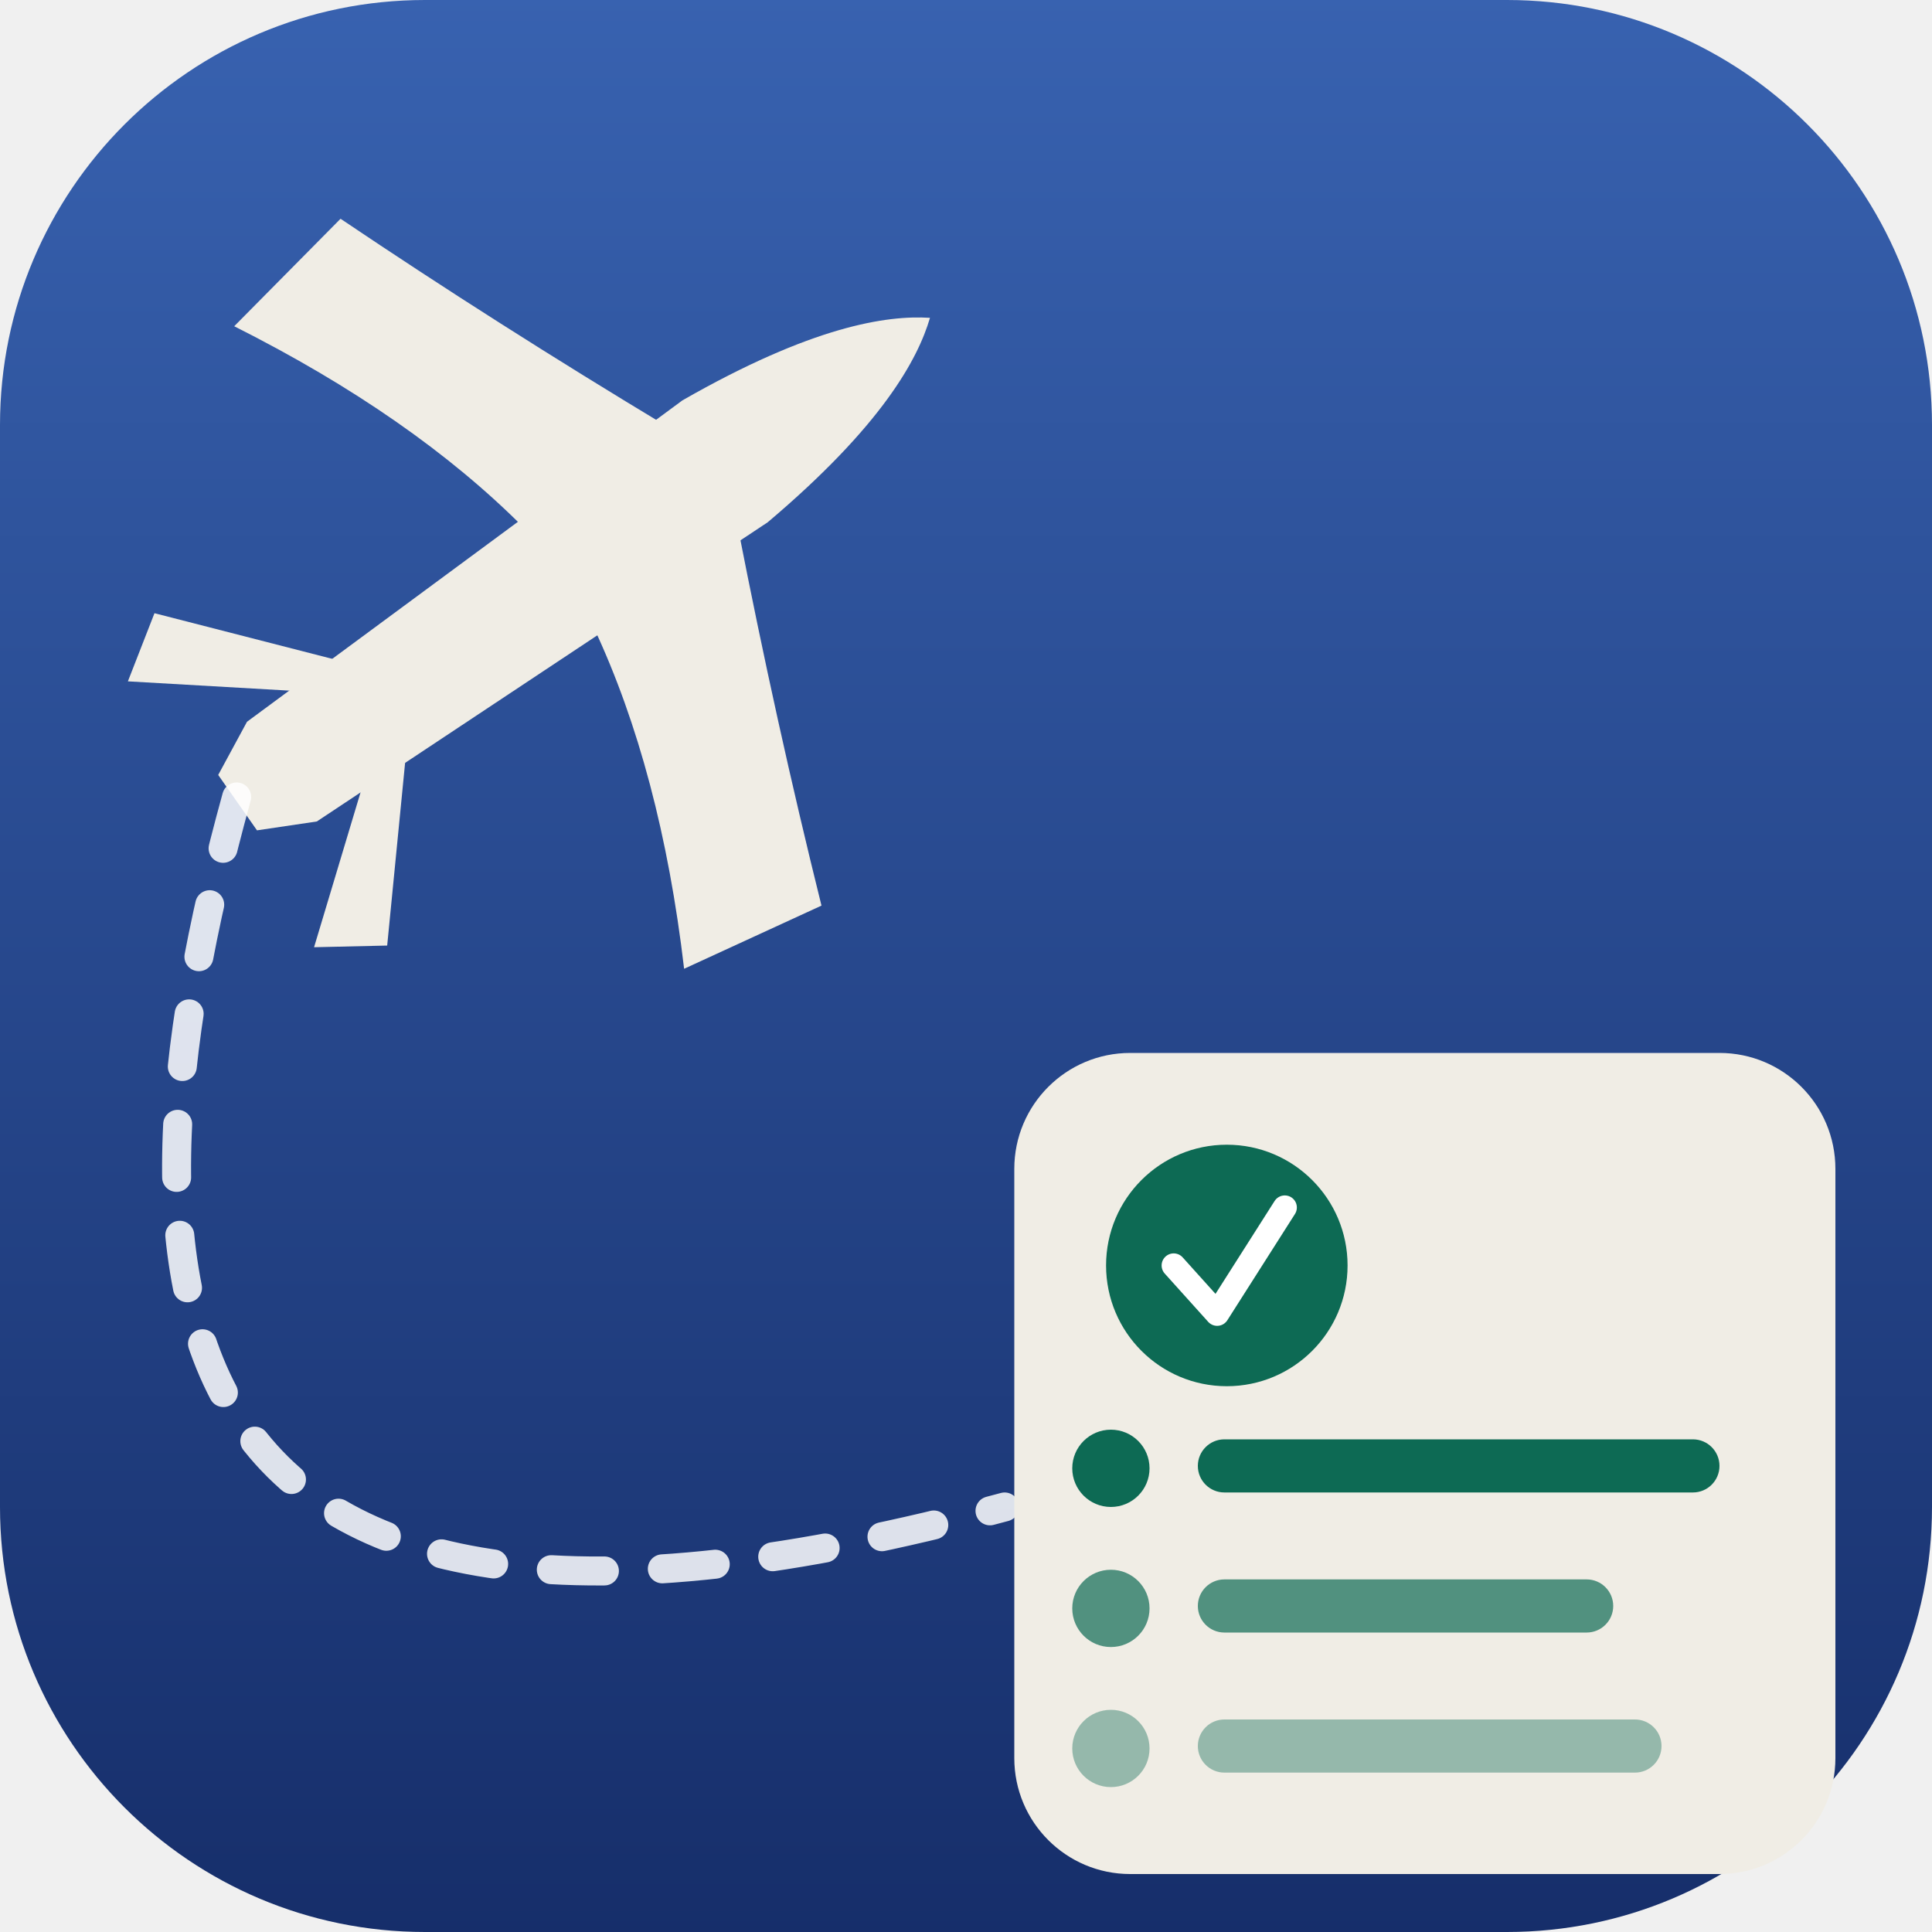
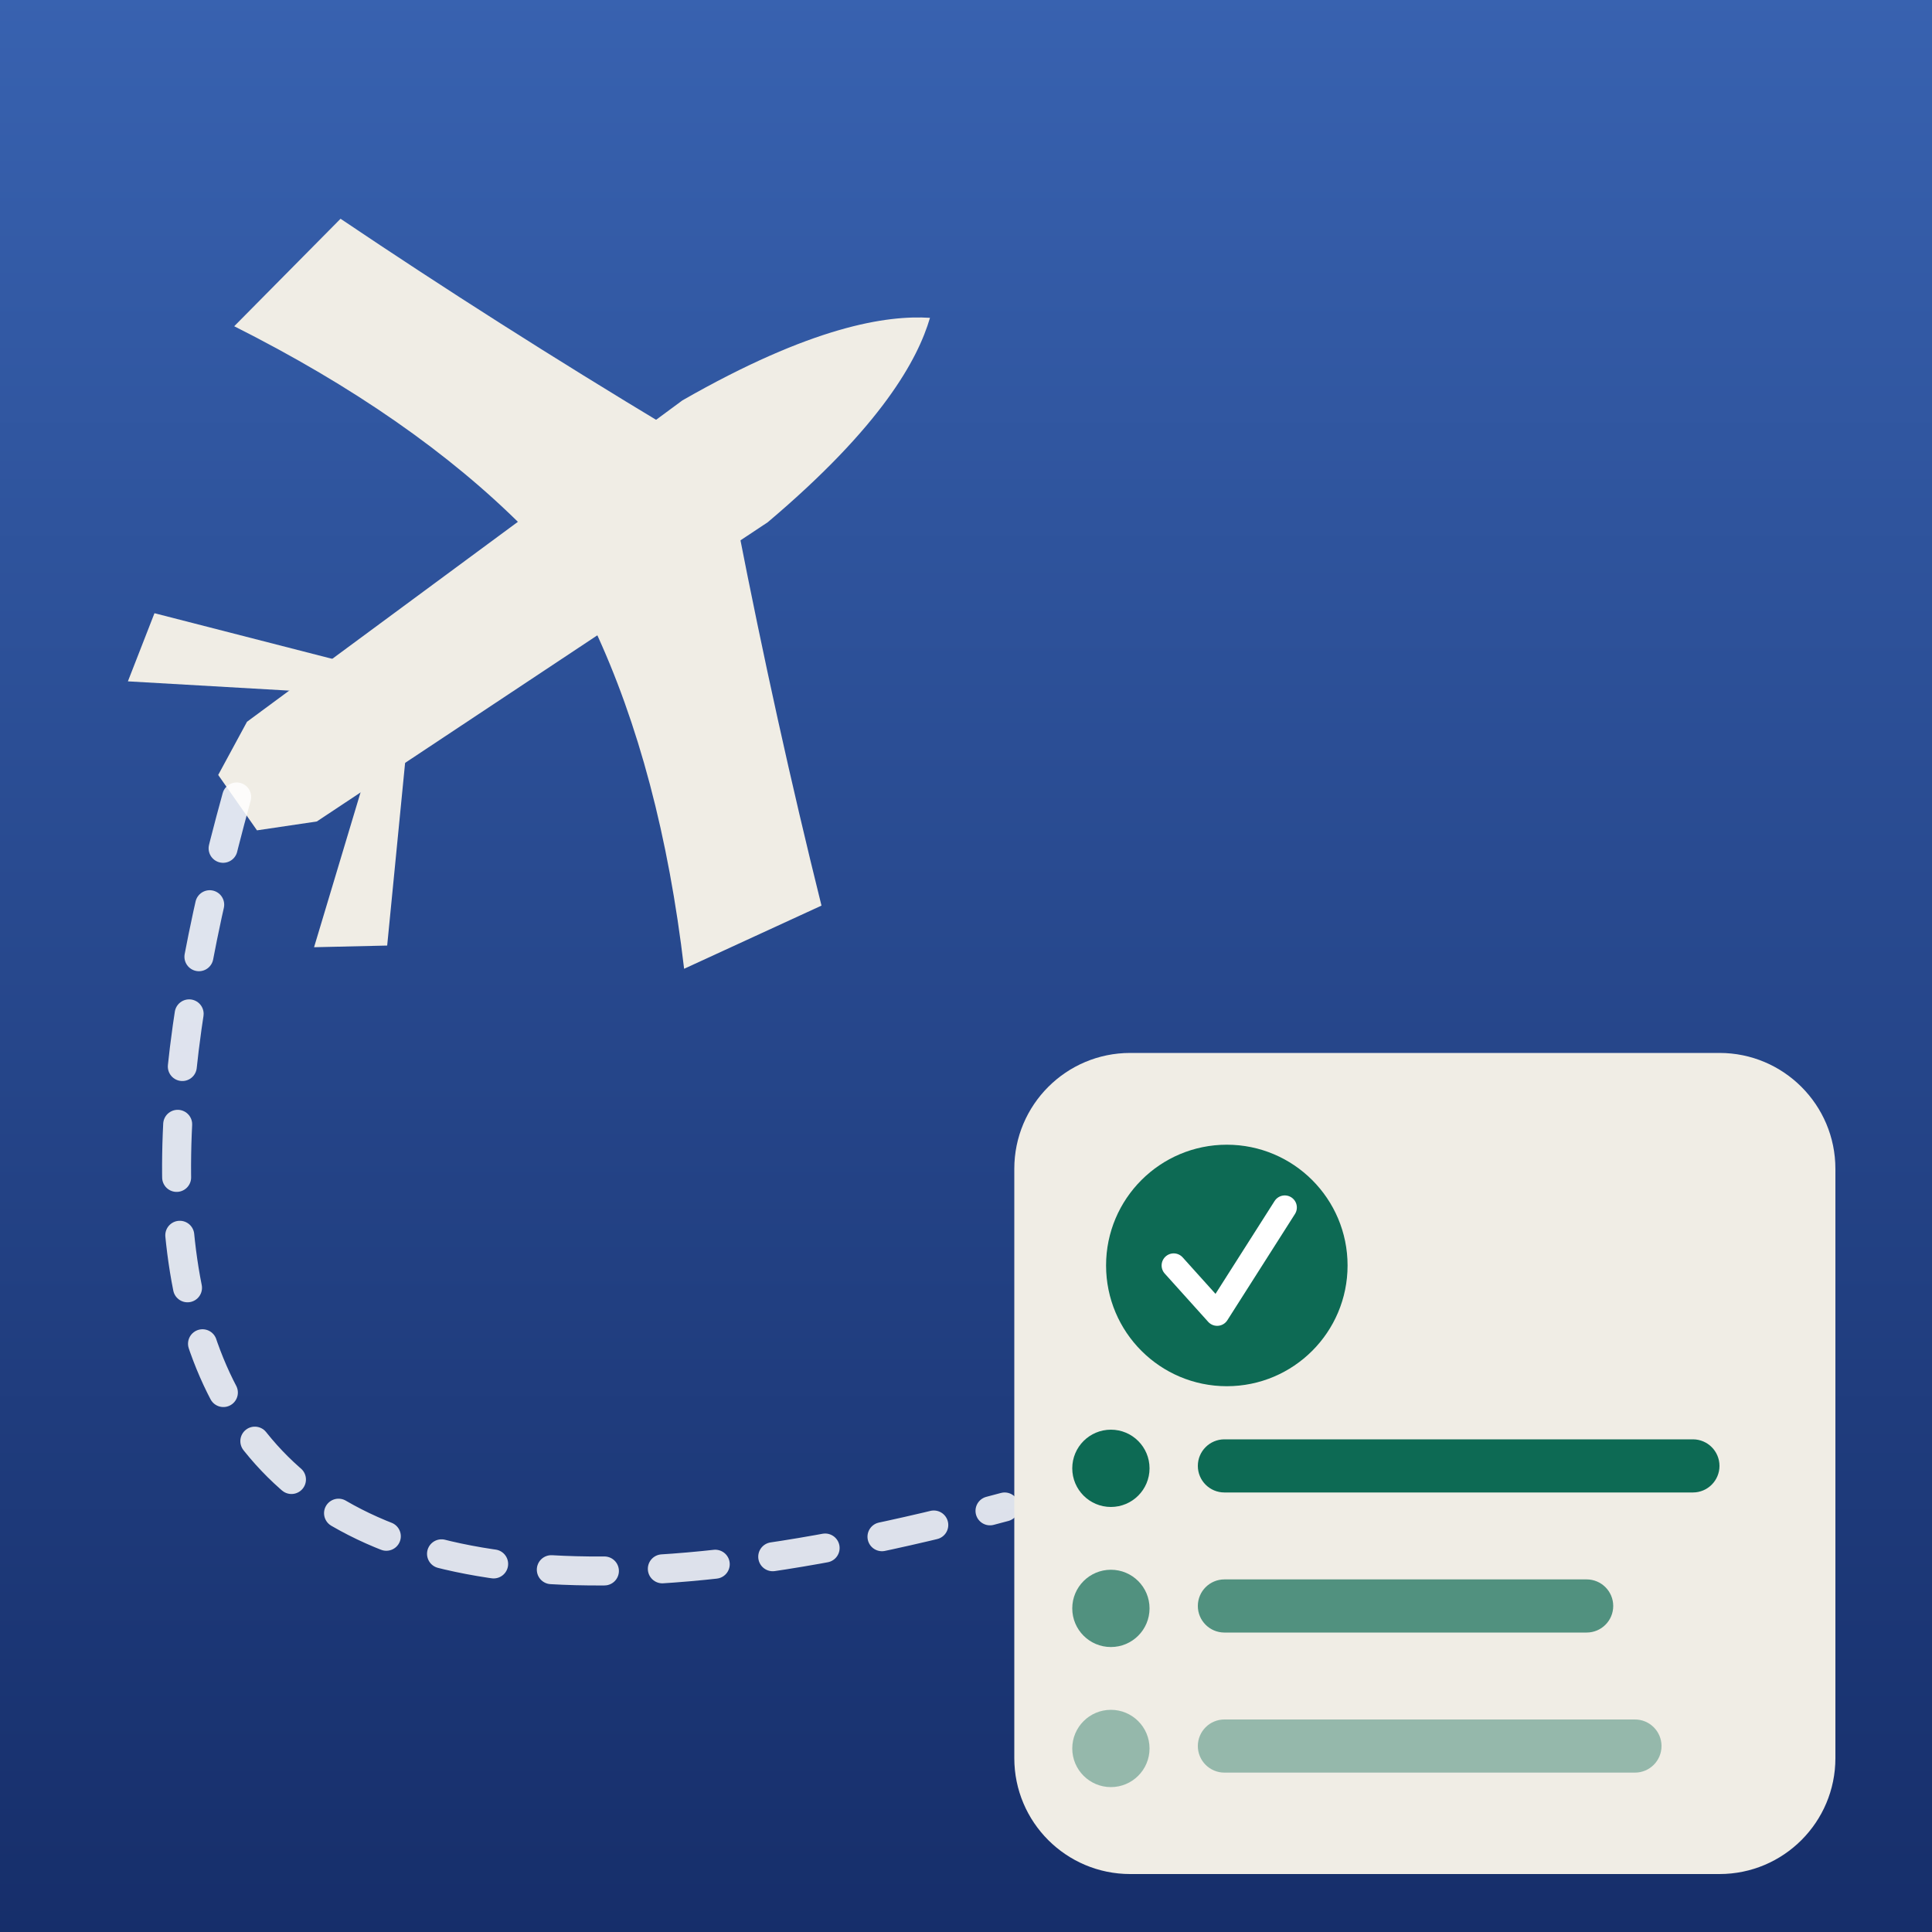
<svg xmlns="http://www.w3.org/2000/svg" viewBox="0 0 400 400" width="1024" height="1024">
  <defs>
    <linearGradient id="bg" x1="0" y1="0" x2="0" y2="1">
      <stop offset="0%" stop-color="#3862B0" />
      <stop offset="100%" stop-color="#162E6A" />
    </linearGradient>
  </defs>
-   <rect width="400" height="400" rx="88" fill="url(#bg)" />
+   <rect width="400" height="400" fill="url(#bg)" />
  <g transform="translate(118,118) rotate(-35) scale(1.4)">
    <path d="M 65 0 C 60 -4 50 -9 28 -11 L -52 -9 L -60 -5 L -60 5 L -52 9 L 28 11 C 50 9 60 4 65 0 Z" fill="#F0EDE5" />
    <path d="M 8 -9 L 24 -9 Q 12 -36 2 -62 L -20 -58 Q -6 -32 -2 -9 Z" fill="#F0EDE5" />
    <path d="M 8 9 L 24 9 Q 12 36 2 62 L -20 58 Q -6 32 -2 9 Z" fill="#F0EDE5" />
    <path d="M -44 -9 L -36 -9 L -54 -30 L -63 -24 Z" fill="#F0EDE5" />
    <path d="M -44 9 L -36 9 L -54 30 L -63 24 Z" fill="#F0EDE5" />
  </g>
  <path d="M 49 165 C 20 270 30 360 208 312" stroke="#FFFFFF" stroke-width="6" stroke-dasharray="11 12" fill="none" stroke-linecap="round" opacity="0.85" />
  <rect x="210" y="218" width="170" height="170" rx="24" fill="#F0EDE5" />
  <circle cx="254" cy="262" r="25" fill="#0D6A54" />
  <path d="M 243 262 L 252 272 L 266 250" stroke="white" stroke-width="5" stroke-linecap="round" stroke-linejoin="round" fill="none" />
  <circle cx="230" cy="304" r="8" fill="#0D6A54" />
  <rect x="248" y="298" width="108" height="11" rx="5.5" fill="#0D6A54" />
  <circle cx="230" cy="333" r="8" fill="#0D6A54" opacity="0.7" />
  <rect x="248" y="327" width="86" height="11" rx="5.5" fill="#0D6A54" opacity="0.7" />
  <circle cx="230" cy="362" r="8" fill="#0D6A54" opacity="0.4" />
  <rect x="248" y="356" width="96" height="11" rx="5.5" fill="#0D6A54" opacity="0.4" />
</svg>
